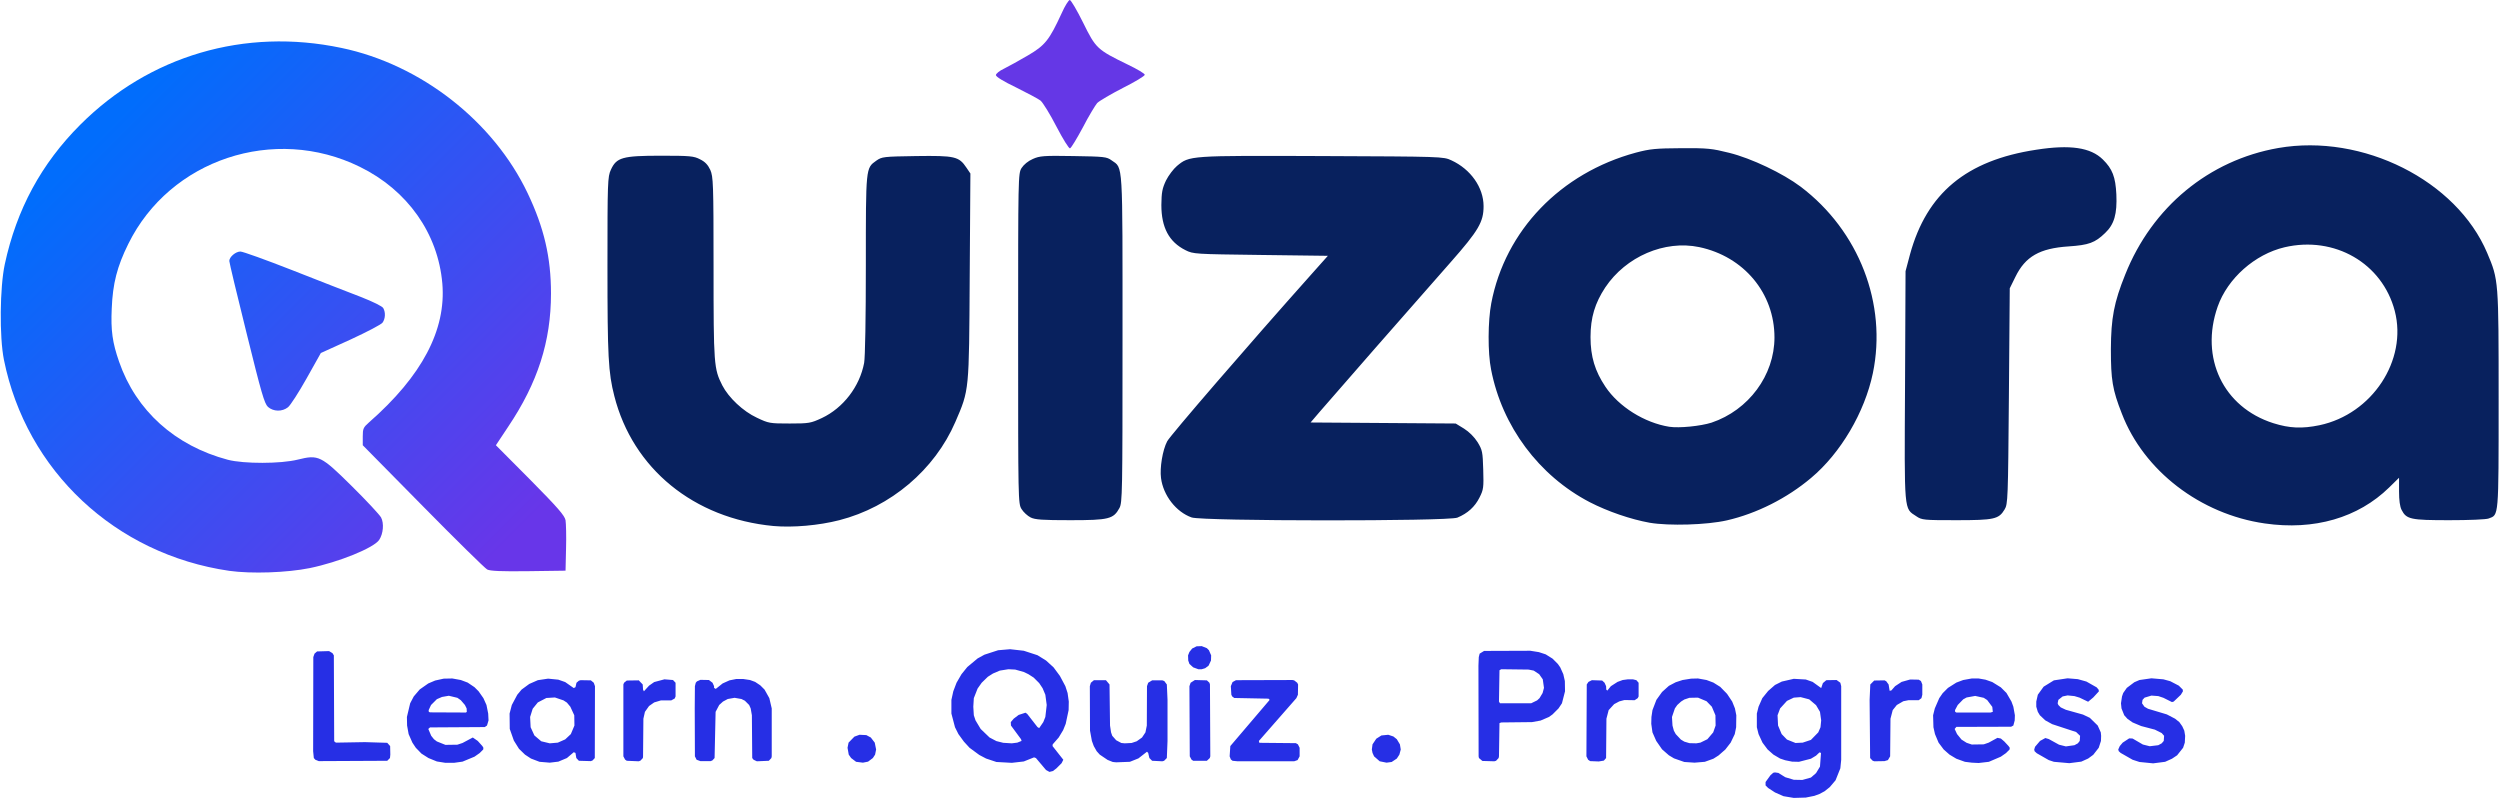
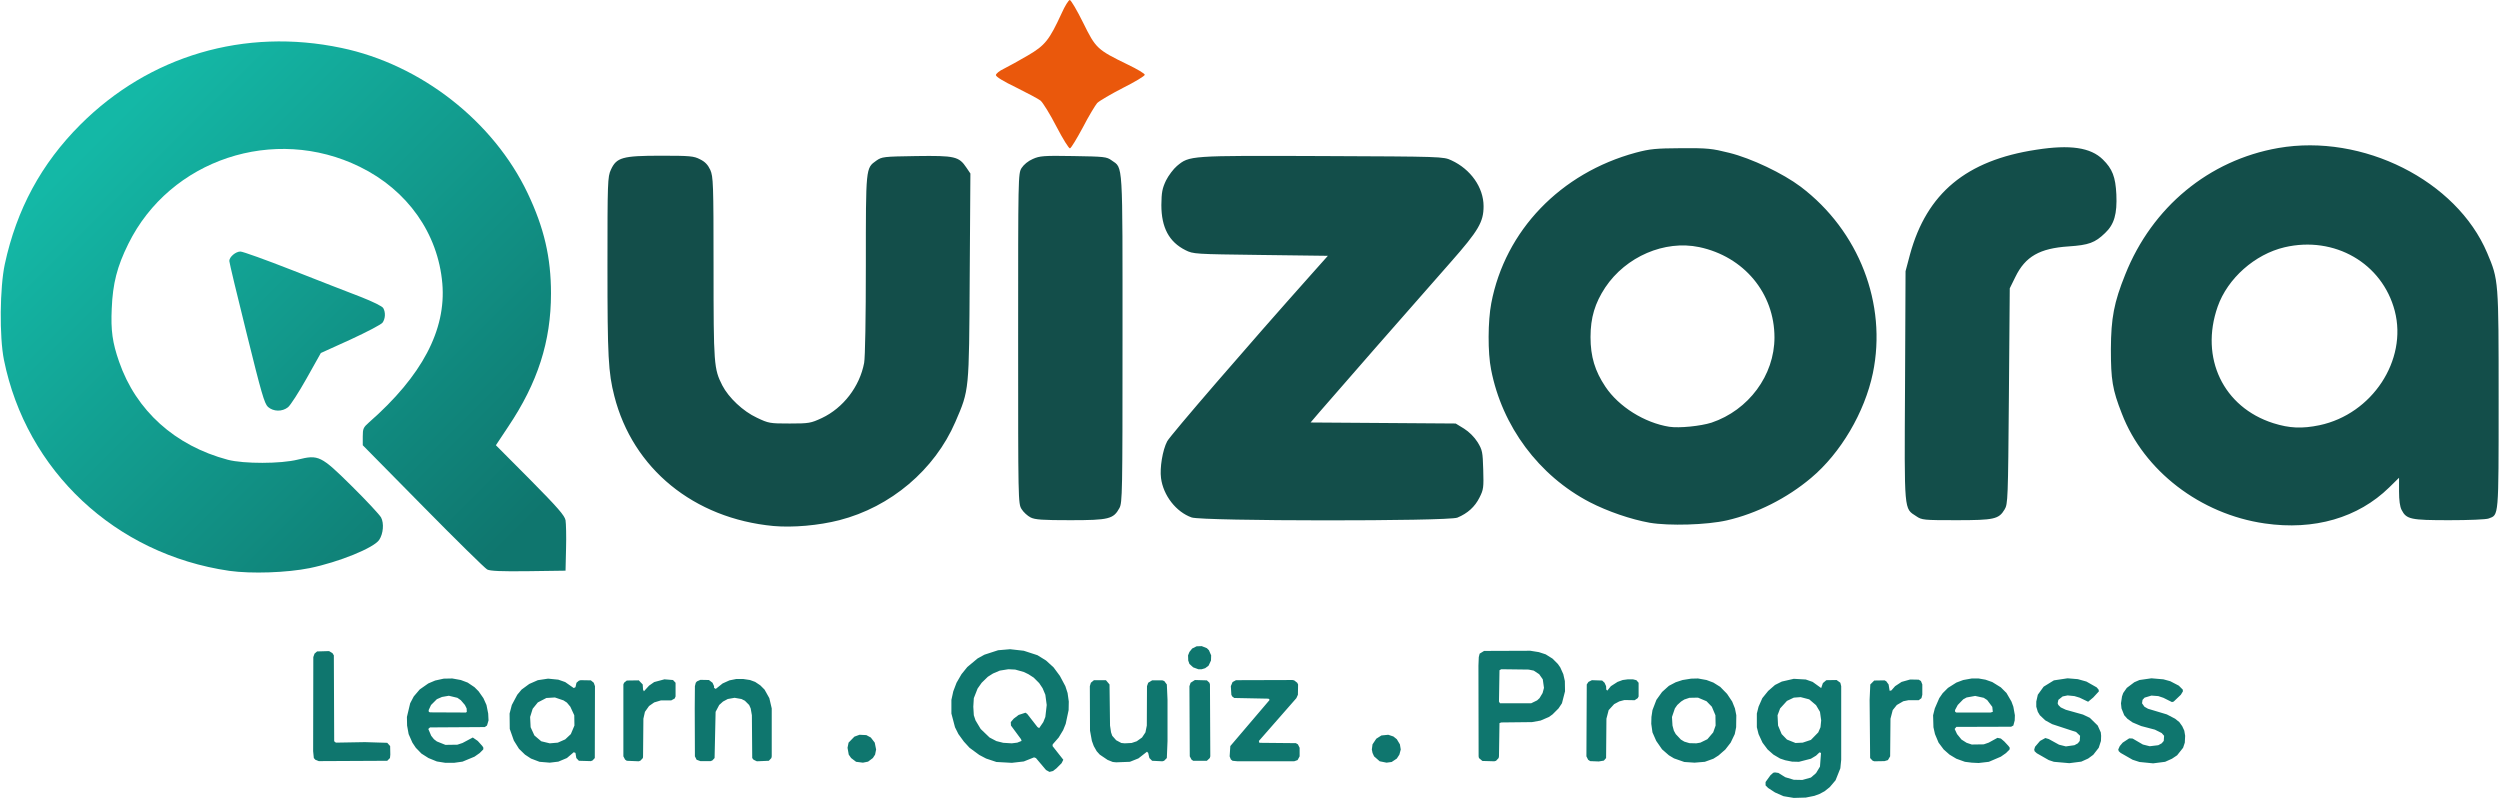
<svg xmlns="http://www.w3.org/2000/svg" viewBox="265 218 1461 472" width="1461" height="472" role="img">
  <defs>
    <linearGradient id="quizora-q" gradientUnits="userSpaceOnUse" x1="310.0" y1="310.0" x2="548.5" y2="548.5">
-       <stop offset="0" stop-color="#016DFC" />
-       <stop offset="1" stop-color="#6836E9" />
+       <stop offset="0" stop-color="#14B8A6" />
+       <stop offset="1" stop-color="#0F766E" />
    </linearGradient>
  </defs>
  <path fill="url(#quizora-q)" fill-rule="evenodd" d="M399.0 551.6C332.4 541.9 280.4 493.2 267.3 428.3C264.6 414.9 264.9 385.9 267.8 372.4C274.7 340.4 289.1 313.7 311.9 290.9C352.3 250.5 408.0 234.1 464.5 246.0C511.0 255.7 553.4 288.9 573.4 331.0C583.0 351.2 587.0 368.5 587.0 389.5C587.0 417.5 579.3 441.6 561.9 467.5L554.8 478.2L574.8 498.3C591.1 514.8 594.9 519.2 595.5 522.0C595.8 523.9 596.0 531.4 595.8 538.5L595.5 551.5L573.7 551.8C557.6 552.0 551.4 551.7 549.7 550.8C548.4 550.1 531.5 533.5 512.2 513.9L477.0 478.2L477.0 473.1C477.0 468.5 477.3 467.8 480.7 464.8C511.6 437.7 525.8 410.8 523.5 383.7C521.0 354.4 503.1 329.1 475.3 315.5C425.3 290.9 364.3 311.2 340.0 360.5C333.4 373.8 330.9 383.7 330.3 398.3C329.7 411.1 330.7 418.2 334.6 429.4C344.5 458.0 367.3 478.5 398.2 486.7C407.4 489.1 429.1 489.1 439.0 486.6C451.2 483.6 452.5 484.2 470.8 502.3C479.3 510.7 486.8 518.8 487.7 520.4C489.5 523.8 489.0 529.9 486.6 533.5C483.5 538.2 463.0 546.5 446.0 550.0C432.6 552.7 411.9 553.4 399.0 551.6ZM421.6 455.8C419.5 453.8 417.8 447.9 409.1 412.7C403.5 390.3 399.0 371.3 399.0 370.5C399.0 368.2 402.7 365.0 405.5 365.0C406.9 365.0 420.5 369.9 435.8 375.9C451.0 381.9 469.0 388.9 475.8 391.5C482.9 394.3 488.5 397.0 489.0 398.1C490.4 400.6 490.2 404.2 488.6 406.5C487.9 407.6 479.4 412.0 469.9 416.4L452.5 424.3L444.2 439.1C439.6 447.3 434.7 454.9 433.3 456.0C429.9 458.7 424.8 458.6 421.6 455.8Z" />
-   <path fill="#6537E6" d="M882.4 292.0C878.7 284.8 874.5 278.0 873.1 276.8C871.7 275.7 865.2 272.3 858.8 269.1C851.5 265.6 847.1 262.9 847.0 261.9C847.0 261.1 849.0 259.4 851.8 258.1C854.4 256.8 860.6 253.4 865.7 250.4C875.8 244.5 878.2 241.4 885.4 225.8C887.3 221.5 889.5 218.0 890.2 218.0C890.9 218.1 894.4 224.0 898.0 231.3C905.4 246.3 906.1 247.0 924.2 255.8C929.6 258.4 934.0 261.0 934.0 261.7C934.0 262.4 928.2 265.9 921.2 269.4C914.2 273.0 907.4 277.0 906.2 278.2C905.1 279.5 901.2 285.9 897.8 292.5C894.3 299.0 891.0 304.5 890.3 304.7C889.7 304.9 886.2 299.3 882.4 292.0Z" />
-   <path fill="#08215E" fill-rule="evenodd" d="M717.0 525.4C670.5 521.0 634.8 491.9 624.0 449.4C620.5 435.7 620.0 426.5 620.0 373.5C620.0 324.2 620.1 321.3 622.0 317.2C625.3 310.0 628.7 309.0 651.3 309.0C668.3 309.0 670.5 309.2 674.1 311.1C677.0 312.5 678.7 314.3 680.1 317.3C681.8 321.3 682.0 324.6 682.0 374.5C682.0 431.2 682.2 433.5 687.1 443.2C690.8 450.4 699.3 458.4 707.3 462.1C714.2 465.4 714.9 465.5 726.5 465.5C737.9 465.5 738.8 465.3 745.3 462.3C757.8 456.4 767.4 443.9 770.0 430.1C770.6 426.9 771.0 403.9 771.0 372.8C771.0 315.7 770.9 316.3 777.1 311.9C780.4 309.6 781.2 309.5 800.5 309.2C823.0 308.9 825.4 309.4 829.8 316.0L832.1 319.4L831.7 379.5C831.3 447.0 831.5 445.6 823.3 464.6C811.2 492.6 785.5 514.3 755.5 522.0C743.4 525.1 728.3 526.4 717.0 525.4ZM1229.1 523.5C1218.0 521.5 1204.6 516.9 1194.1 511.5C1164.3 496.0 1142.8 467.1 1136.4 434.0C1134.4 424.2 1134.5 405.6 1136.5 395.2C1144.6 352.7 1177.0 319.1 1221.0 307.2C1229.3 305.0 1232.6 304.7 1247.5 304.6C1262.9 304.5 1265.5 304.8 1275.5 307.3C1288.5 310.5 1306.9 319.3 1317.3 327.1C1351.4 352.9 1367.9 395.6 1359.5 436.1C1354.7 459.0 1340.7 482.8 1323.4 497.3C1309.3 509.2 1291.6 518.1 1274.2 522.1C1262.4 524.8 1240.4 525.4 1229.1 523.5ZM1588.5 523.9C1550.9 518.5 1517.8 493.1 1505.0 459.7C1499.5 445.7 1498.6 440.0 1498.6 422.0C1498.7 403.8 1500.4 394.8 1507.0 378.4C1522.7 339.0 1555.9 311.6 1596.4 304.5C1645.8 295.9 1700.6 323.5 1718.5 365.8C1725.2 381.6 1725.2 381.7 1725.2 451.8C1725.2 521.1 1725.3 518.8 1719.4 521.0C1718.0 521.6 1707.7 522.0 1696.4 522.0C1673.8 522.0 1671.3 521.5 1668.5 516.0C1667.5 514.1 1667.0 510.3 1667.0 505.2L1667.0 497.2L1661.2 502.9C1643.1 520.6 1617.4 528.1 1588.5 523.9ZM867.3 520.4C865.5 519.5 863.1 517.3 862.0 515.5C860.0 512.3 860.0 510.6 860.0 415.9C860.0 320.9 860.0 319.5 862.0 316.2C863.3 314.2 865.8 312.1 868.6 310.9C872.6 309.1 874.9 308.9 892.3 309.2C910.3 309.5 911.7 309.6 914.6 311.7C921.4 316.5 921.0 310.7 921.0 416.2C921.0 506.6 920.9 511.7 919.2 514.9C915.7 521.3 913.1 522.0 890.5 522.0C874.2 522.0 869.9 521.7 867.3 520.4ZM961.4 520.4C952.3 517.2 944.8 507.5 943.5 497.4C942.7 491.5 944.4 481.0 947.1 475.9C948.7 472.7 994.7 419.4 1031.2 378.5L1041.0 367.5L1001.8 367.0C963.2 366.5 962.4 366.5 957.8 364.2C948.2 359.4 943.7 351.0 943.7 337.8C943.8 330.4 944.2 328.2 946.4 323.5C947.9 320.5 950.8 316.7 952.8 315.0C960.2 308.9 959.6 308.9 1037.6 309.2C1107.9 309.5 1108.5 309.5 1113.2 311.7C1124.5 316.9 1132.0 327.6 1132.0 338.5C1132.0 347.7 1129.1 352.7 1112.8 371.2C1092.5 394.2 1042.5 451.3 1036.2 458.7L1030.9 464.9L1073.3 465.2L1115.7 465.5L1120.6 468.5C1123.6 470.4 1126.6 473.4 1128.5 476.4C1131.3 481.0 1131.5 482.1 1131.8 492.5C1132.1 502.9 1132.0 504.1 1129.6 508.8C1126.9 514.2 1122.7 518.0 1116.7 520.5C1111.4 522.7 967.7 522.6 961.4 520.4ZM1384.9 519.7C1377.6 514.9 1377.9 518.3 1378.3 443.5L1378.6 376.5L1381.2 366.7C1391.0 330.9 1414.1 311.7 1455.0 305.5C1474.8 302.4 1486.8 304.2 1493.9 311.2C1499.5 316.7 1501.3 321.4 1501.8 331.6C1502.3 343.0 1500.6 349.1 1495.2 354.2C1489.3 359.9 1485.7 361.2 1473.9 362.0C1457.0 363.1 1448.6 367.9 1442.8 379.8L1439.5 386.5L1439.0 449.5C1438.5 509.8 1438.4 512.6 1436.5 515.7C1433.1 521.4 1430.5 522.0 1408.2 522.0C1389.2 522.0 1388.1 521.9 1384.9 519.7ZM1265.2 465.0C1286.9 457.7 1302.0 437.3 1302.0 415.2C1302.0 389.3 1284.1 367.9 1258.0 362.4C1237.8 358.2 1215.2 367.9 1203.1 386.0C1197.1 395.1 1194.5 403.6 1194.5 415.0C1194.5 426.4 1197.1 434.9 1203.2 444.0C1211.0 455.7 1226.1 465.1 1240.5 467.4C1246.4 468.3 1258.9 467.0 1265.2 465.0ZM1620.5 466.5C1651.3 460.0 1672.0 428.5 1664.5 399.7C1657.2 371.8 1629.3 355.7 1600.1 362.5C1582.7 366.6 1566.8 380.7 1561.0 397.2C1550.5 427.2 1564.3 456.0 1593.5 465.3C1603.0 468.3 1610.3 468.6 1620.5 466.5Z" />
-   <path fill="#262FE5" fill-rule="evenodd" transform="translate(3.3 51)" d="M964 558.1L962 558.1L959 557L956.8 555L956.1 553L956 550L956.8 548L958.4 546L961 544.7L964 544.6L967 545.8L968.2 547L969.5 550L969.4 553L968 556L966 557.5ZM875 618.1L873 617L867.1 610L866 609.6L860 612L853 612.8L844 612.3L838 610.3L834 608.2L828.3 604L825 600.4L821.8 596L819.8 592L817.7 584L817.7 576L818.8 571L820.7 566L823.6 561L827 556.8L833 551.8L837 549.6L845 547L852 546.4L860 547.3L868 549.9L873 553L877.4 557L881.1 562L884.3 568L885.6 572L886.3 577L886.2 582L884.5 590L883 593.7L880.4 598L876.9 602L876.8 603L883.1 611L882.1 613L879 616.1L877 617.6ZM488 611.6L448 611.8L446 611L445.1 610L444.7 606L444.8 551L445.5 549L447 547.7L454 547.5L456 548.7L456.8 550L457 600.2L458 601L475 600.7L488 601.1L489.7 603L489.8 608L489.6 610ZM1136 611.6L1135 611.9L1128 611.7L1126 610L1125.8 609L1125.7 556L1125.9 551L1126.4 549L1129 547.4L1156 547.3L1161 548.1L1165 549.4L1169 551.9L1172.1 555L1173.5 557L1175.3 561L1176.2 565L1176.3 571L1174.5 578L1172.5 581L1169 584.5L1166.9 586L1162 588.1L1157 589L1139 589.2L1138 589.6L1137.7 609L1137.5 610ZM856.2 601L858.7 600L858.4 599L852.5 591L852.4 589L854.1 587L857 584.8L861 583.5L862 584.2L868 591.9L869 592.5L871.4 589L872.6 586L873.4 579L872.6 573L871 569.2L869 566.2L865.8 563L862.7 561L860 559.7L855 558.3L851 558.1L846 558.9L842 560.6L839 562.5L835.4 566L833 569.4L830.8 575L830.5 580L830.8 585L831.8 588L834.8 593L840 598L844 600.1L848 601.1L853 601.4ZM1156.5 578L1160 576.3L1161.4 575L1163.2 572L1164 569L1163.3 564L1161.2 561L1158 558.9L1155 558.3L1139 558.1L1138 558.7L1137.7 577L1138.3 578ZM532 612.1L527 612.8L522 612.8L517 612L512.1 610L508 607.4L504.7 604L502.7 601L500.5 596L499.6 591L499.5 586L501.4 578L503.5 574L507 569.9L512 566.4L516 564.7L521 563.6L526 563.5L531 564.4L535 565.9L539 568.6L541.4 571L544.2 575L546 579L547 584L547.2 588L546.3 591L545 591.9L513 592.1L512 593L513.7 597L515.3 599L517 600.3L522 602.3L529 602.2L532 601.2L538 598L540.9 600L543.6 603L544.2 604L544.1 605L542 607.1L539 609.2ZM588 612.1L583 612.7L577 612.2L572 610.3L568.5 608L565 604.6L562 599.8L559.6 593L559.5 584L560.8 579L564 573L566.5 570L571 566.7L576 564.5L582 563.6L588 564.2L592 565.6L597 569.1L598 568.6L598.6 566L600 564.8L601 564.5L607 564.6L608.7 566L609.4 568L609.3 610L608 611.4L607 611.8L600 611.6L598.5 610L598 607L597 606.6L593 610ZM636 611.5L635 611.9L628 611.6L627 610.9L626 609L626 567L626.4 566L628 564.7L635 564.6L637.3 567L637.5 570L638 571L641 567.7L644 565.6L650 564L655 564.4L656.5 566L656.5 574L656 575.2L654 576.3L648 576.3L644 577.5L641 579.6L638.6 583L637.7 587L637.5 609L637.4 610ZM711 611.6L704 611.9L702.1 611L701.3 610L701.1 585L700.4 581L699.5 579L697 576.5L695 575.5L691 574.8L687 575.5L684.2 577L682 579L679.9 583L679.3 610L678 611.4L677 611.8L671 611.8L668.8 611L667.8 609L667.7 581L667.8 568L668.3 566L669 565.2L671 564.3L676 564.4L678.1 566L679 568L679 569L680 569.6L684 566.4L688 564.6L692 563.8L696 563.8L700 564.4L703 565.5L706 567.5L708.5 570L711.3 575L712.7 581L712.7 609L712.5 610ZM1196 612L1191 611.8L1189.8 611L1188.8 609L1189 567L1190 565.5L1192 564.5L1198 564.7L1199.4 566L1200.3 568L1200.4 570L1201 570.6L1203.1 568L1207 565.5L1210 564.4L1213 564L1216 564L1218 564.5L1219.3 566L1219.3 574L1218.8 575L1217 576.2L1211 576.1L1208 576.9L1205 578.5L1201.8 582L1200.5 587L1200.3 610L1199 611.5ZM1258 612.2L1252 612.7L1246 612.3L1240 610.2L1237 608.4L1233 604.9L1229.6 600L1227.4 595L1226.7 590L1226.8 586L1227.4 582L1229.7 576L1233 571.4L1237 567.8L1241 565.7L1245 564.4L1250 563.6L1254 563.5L1259 564.4L1263 565.9L1267 568.4L1271 572.5L1274 577L1275.6 581L1276.4 585L1276.3 592L1275.5 596L1273.1 601L1270 605L1266 608.5L1263 610.4ZM1317 633.1L1310 633.3L1304 632.3L1299 630.1L1295 627.5L1293.5 626L1293.5 624L1296.4 620L1298 618.6L1299 618.4L1301 618.7L1305 621.2L1310 622.7L1315 622.8L1320 621.4L1323 618.8L1325.3 615L1325.9 607L1325 606.7L1323 608.6L1320 610.4L1313 612.2L1309 612.1L1305 611.3L1302 610.3L1298.1 608L1294.7 605L1291.7 601L1289.4 596L1288.4 592L1288.4 588L1288.4 584L1289.4 580L1291.6 575L1295 570.8L1299 567.3L1303 565.3L1310 563.7L1317 564.1L1321 565.5L1326 569.1L1327 566.2L1329 564.5L1335 564.4L1337.2 566L1337.7 568L1337.7 611L1337.2 616L1334.4 623L1331 627L1328 629.4L1325 631L1322 632.1ZM1365 611.2L1363 611.8L1357 611.9L1356 611.5L1354.6 610L1354.3 576L1354.7 567L1357 564.7L1363 564.6L1364 565.1L1365.4 567L1366 570.7L1367 570.5L1369.2 568L1373 565.5L1378 564.1L1383 564.2L1384.3 565L1385.1 567L1385.1 573L1384.6 575L1383 576.2L1377 576.2L1374 576.8L1370.2 579L1367.8 582L1366.5 587L1366.3 609ZM1424 612.2L1418 612.9L1414 612.7L1410 612.2L1405 610.4L1401 608L1397.6 605L1394.6 601L1392.5 596L1391.6 592L1391.4 585L1392.4 581L1395 575L1397 572.1L1400.1 569L1405 565.9L1409 564.4L1414 563.5L1418 563.5L1422 564.2L1426 565.6L1431 568.7L1434.3 572L1437.2 577L1438.3 580L1439.2 585L1439.1 588L1438.3 591L1437 591.7L1405 591.8L1404 593L1405.4 596L1408 599.2L1411 601.1L1414 602.1L1421 602L1423.9 601L1429 598.2L1431 598.6L1433 600.3L1435.5 603L1436.2 604L1436.1 605L1434 607.1L1431 609.2ZM1471 613L1462 612.2L1459 611.2L1452 607.2L1450.7 606L1450.5 605L1451 603.4L1453.9 600L1457 598.3L1459 598.9L1465 602.2L1469 603.2L1474 602.5L1476 601.4L1477.1 600L1477.3 597L1475 594.8L1461 590.2L1457 588L1453.8 585L1452.6 583L1451.7 580L1451.7 577L1452.6 573L1456 568.3L1462 564.6L1470 563.4L1476 563.9L1481 565.3L1487 568.7L1488.1 570L1488.3 571L1485 574.6L1482 577.1L1477 574.7L1474 573.8L1470 573.4L1467.1 574L1464.6 576L1464.2 578L1464.6 579L1466 580.4L1469 581.8L1479 584.6L1483 586.5L1487.6 591L1489.4 595L1489.6 597L1489.5 600L1488.2 604L1485 608.1L1482 610.3L1478 612.1ZM1520 613.1L1512 612.3L1508 611L1501 607L1499.9 606L1499.6 605L1500.5 603L1502.2 601L1506 598.5L1508 598.6L1514 602.1L1518 603.1L1523 602.5L1525 601.4L1526.2 600L1526.4 597L1525 595.4L1521 593.4L1513 591.3L1508 589.2L1505 587.1L1503.1 585L1501.5 581L1501.2 578L1501.8 574L1502.5 572L1504.6 569L1509 565.7L1512 564.4L1519 563.4L1526 564L1530 565.1L1535 567.7L1537.3 570L1537.4 571L1536.2 573L1532 577L1531 577.3L1526 574.8L1523 573.8L1519 573.5L1515 574.7L1513.8 576L1513.5 578L1514.9 580L1517 581.2L1528 584.5L1532.8 587L1535.3 589L1537 591.4L1538.2 594L1538.7 597L1538.5 601L1537.5 604L1534 608.4L1531 610.4L1527 612.2ZM922 612.2L914 612.5L912 612.3L909 611.1L904.4 608L902.6 606L900.9 603L899.8 600L898.7 594L898.6 568L899.2 566L901 564.5L908 564.5L910.1 567L910.4 591L911 595L911.7 597L914 599.6L917 601.2L919 601.4L923 601.2L926 600.2L929.1 598L931.1 595L931.9 591L932 568L932.7 566L935 564.6L941 564.6L942.1 565L943.6 567L944 576L944 600L943.6 610L942 611.6L941 611.9L935 611.6L933.4 610L932.7 607L932 606.3L927 610.2ZM967 611.6L959 611.6L958 610.9L957 609L956.8 568L957.5 566L960 564.4L967 564.6L968.5 566L968.8 567L969 609L968.7 610ZM1020 611.2L1018 611.9L985 611.9L982 611.6L981 610.8L980.3 609L980.7 603L1003.7 576L1003 575.3L983 574.9L981.8 574L981.3 573L981 568L982 565.6L984 564.5L1017 564.4L1018 564.6L1019.8 566L1020.3 567L1020.2 573L1019.3 575L997.4 600L997.6 601L998 601.1L1019 601.3L1020.2 602L1021.2 604L1021.2 609ZM534.5 583L534.4 581L533.4 579L531 576.2L529 574.8L524 573.6L520 574.3L517 575.6L513.6 579L512.2 582L512.3 583L513 583.3L534 583.4ZM1426.3 583L1426 580.1L1423 576.1L1421 574.8L1416 573.7L1411 574.6L1409 575.7L1405.8 579L1404.2 582L1404.3 583L1405 583.4L1425 583.4ZM587.7 601L592 599.1L595.3 596L597.4 591L597.3 585L595 580L593 577.6L591 576.3L586 574.6L581 574.9L576 577.5L573 581.2L571.5 586L571.8 592L574 596.8L578 600.2L583 601.4ZM1255.4 601L1259.5 599L1262.9 595L1264.3 591L1264.2 585L1262.1 580L1259 576.8L1254 574.7L1249 574.8L1246 575.8L1244.1 577L1241.9 579L1240.5 581L1238.8 586L1239.1 591L1239.9 594L1241 596L1244 599.2L1246 600.4L1249 601.3L1253 601.4ZM1315.2 601L1320 599.4L1324.3 595L1325.6 592L1326 588L1325.3 583L1323 579.1L1319 575.7L1314 574.4L1310 574.7L1306 576.6L1302 581L1300.5 585L1300.8 591L1302.9 596L1306 599.2L1311 601.2ZM769 612.1L766 612.7L762 612.2L759.1 610L757.7 608L757 604L757.6 601L761 597.5L764 596.4L768 596.6L770.6 598L772.9 601L773.7 605L773.1 608L771.8 610ZM1075 612.3L1072 612.7L1068 611.9L1064.7 609L1063.8 607L1063.4 605L1063.8 602L1066 598.7L1069 596.8L1073 596.4L1076 597.4L1078 599L1079.8 602L1080.3 605L1079.5 608L1078 610.3Z" />
+   <path fill="#EA580C" d="M882.4 292.0C878.7 284.8 874.5 278.0 873.1 276.8C871.7 275.7 865.2 272.3 858.8 269.1C851.5 265.6 847.1 262.9 847.0 261.9C847.0 261.1 849.0 259.4 851.8 258.1C854.4 256.8 860.6 253.4 865.7 250.4C875.8 244.5 878.2 241.4 885.4 225.8C887.3 221.5 889.5 218.0 890.2 218.0C890.9 218.1 894.4 224.0 898.0 231.3C905.4 246.3 906.1 247.0 924.2 255.8C929.6 258.4 934.0 261.0 934.0 261.7C934.0 262.4 928.2 265.9 921.2 269.4C914.2 273.0 907.4 277.0 906.2 278.2C905.1 279.5 901.2 285.9 897.8 292.5C894.3 299.0 891.0 304.5 890.3 304.7C889.7 304.9 886.2 299.3 882.4 292.0Z" />
+   <path fill="#134E4A" fill-rule="evenodd" d="M717.0 525.4C670.5 521.0 634.8 491.9 624.0 449.4C620.5 435.7 620.0 426.5 620.0 373.5C620.0 324.2 620.1 321.3 622.0 317.2C625.3 310.0 628.7 309.0 651.3 309.0C668.3 309.0 670.5 309.2 674.1 311.1C677.0 312.5 678.7 314.3 680.1 317.3C681.8 321.3 682.0 324.6 682.0 374.5C682.0 431.2 682.2 433.5 687.1 443.2C690.8 450.4 699.3 458.4 707.3 462.1C714.2 465.4 714.9 465.5 726.5 465.5C737.9 465.5 738.8 465.3 745.3 462.3C757.8 456.4 767.4 443.9 770.0 430.1C770.6 426.9 771.0 403.9 771.0 372.8C771.0 315.7 770.9 316.3 777.1 311.9C780.4 309.6 781.2 309.5 800.5 309.2C823.0 308.9 825.4 309.4 829.8 316.0L832.1 319.4L831.7 379.5C831.3 447.0 831.5 445.6 823.3 464.6C811.2 492.6 785.5 514.3 755.5 522.0C743.4 525.1 728.3 526.4 717.0 525.4ZM1229.1 523.5C1218.0 521.5 1204.6 516.9 1194.1 511.5C1164.3 496.0 1142.8 467.1 1136.4 434.0C1134.4 424.2 1134.5 405.6 1136.5 395.2C1144.6 352.7 1177.0 319.1 1221.0 307.2C1229.3 305.0 1232.6 304.7 1247.5 304.6C1262.9 304.5 1265.5 304.8 1275.5 307.3C1288.5 310.5 1306.9 319.3 1317.3 327.1C1351.4 352.9 1367.9 395.6 1359.5 436.1C1354.7 459.0 1340.7 482.8 1323.4 497.3C1309.3 509.2 1291.6 518.1 1274.2 522.1C1262.4 524.8 1240.4 525.4 1229.1 523.5ZM1588.5 523.9C1550.9 518.5 1517.8 493.1 1505.0 459.7C1499.5 445.7 1498.6 440.0 1498.6 422.0C1498.7 403.8 1500.4 394.8 1507.0 378.4C1522.7 339.0 1555.9 311.6 1596.4 304.5C1645.8 295.9 1700.6 323.5 1718.5 365.8C1725.2 381.6 1725.2 381.7 1725.2 451.8C1725.2 521.1 1725.3 518.8 1719.4 521.0C1718.0 521.6 1707.7 522.0 1696.4 522.0C1673.8 522.0 1671.3 521.5 1668.5 516.0C1667.5 514.1 1667.0 510.3 1667.0 505.2L1667.0 497.2L1661.2 502.9C1643.1 520.6 1617.4 528.1 1588.5 523.9ZM867.3 520.4C865.5 519.5 863.1 517.3 862.0 515.5C860.0 512.3 860.0 510.6 860.0 415.9C860.0 320.9 860.0 319.5 862.0 316.2C863.3 314.2 865.8 312.1 868.6 310.9C872.6 309.1 874.9 308.9 892.3 309.2C910.3 309.5 911.7 309.6 914.6 311.7C921.4 316.5 921.0 310.7 921.0 416.2C921.0 506.6 920.9 511.7 919.2 514.9C915.7 521.3 913.1 522.0 890.5 522.0C874.2 522.0 869.9 521.7 867.3 520.4ZM961.4 520.4C952.3 517.2 944.8 507.5 943.5 497.4C942.7 491.5 944.4 481.0 947.1 475.9C948.7 472.7 994.7 419.4 1031.2 378.5L1041.0 367.5L1001.8 367.0C963.2 366.5 962.4 366.5 957.8 364.2C948.2 359.4 943.7 351.0 943.7 337.8C943.8 330.4 944.2 328.2 946.4 323.5C947.9 320.5 950.8 316.7 952.8 315.0C960.2 308.9 959.6 308.9 1037.6 309.2C1107.9 309.5 1108.5 309.5 1113.2 311.7C1124.5 316.9 1132.0 327.6 1132.0 338.5C1132.0 347.7 1129.1 352.7 1112.8 371.2C1092.5 394.2 1042.5 451.3 1036.2 458.7L1030.9 464.9L1073.3 465.2L1115.7 465.5L1120.6 468.5C1123.6 470.4 1126.6 473.4 1128.5 476.4C1131.3 481.0 1131.5 482.1 1131.8 492.5C1132.1 502.9 1132.0 504.1 1129.6 508.8C1126.9 514.2 1122.7 518.0 1116.7 520.5C1111.4 522.7 967.7 522.6 961.4 520.4ZM1384.9 519.7C1377.6 514.9 1377.9 518.3 1378.3 443.5L1378.6 376.5L1381.2 366.7C1391.0 330.9 1414.1 311.7 1455.0 305.5C1474.8 302.4 1486.8 304.2 1493.9 311.2C1499.5 316.7 1501.3 321.4 1501.8 331.6C1502.3 343.0 1500.6 349.1 1495.2 354.2C1489.3 359.9 1485.7 361.2 1473.9 362.0C1457.0 363.1 1448.6 367.9 1442.8 379.8L1439.5 386.5L1439.0 449.5C1438.5 509.8 1438.4 512.6 1436.5 515.7C1433.1 521.4 1430.5 522.0 1408.2 522.0C1389.2 522.0 1388.1 521.9 1384.9 519.7ZM1265.2 465.0C1286.9 457.7 1302.0 437.3 1302.0 415.2C1302.0 389.3 1284.1 367.9 1258.0 362.4C1237.8 358.2 1215.2 367.9 1203.1 386.0C1197.1 395.1 1194.5 403.6 1194.5 415.0C1194.5 426.4 1197.1 434.9 1203.2 444.0C1211.0 455.7 1226.1 465.1 1240.5 467.4C1246.4 468.3 1258.9 467.0 1265.2 465.0ZM1620.5 466.5C1651.3 460.0 1672.0 428.5 1664.5 399.7C1657.2 371.8 1629.3 355.7 1600.1 362.5C1582.7 366.6 1566.8 380.7 1561.0 397.2C1550.5 427.2 1564.3 456.0 1593.5 465.3C1603.0 468.3 1610.3 468.6 1620.5 466.5Z" />
+   <path fill="#0F766E" fill-rule="evenodd" transform="translate(3.3 51)" d="M964 558.1L962 558.1L959 557L956.8 555L956.1 553L956 550L956.8 548L958.4 546L961 544.7L964 544.6L967 545.8L968.2 547L969.5 550L969.4 553L968 556L966 557.5ZM875 618.1L873 617L867.1 610L866 609.6L860 612L853 612.8L844 612.3L838 610.3L834 608.2L828.3 604L825 600.4L821.8 596L819.8 592L817.7 584L817.7 576L818.8 571L820.7 566L823.6 561L827 556.8L833 551.8L837 549.6L845 547L852 546.4L860 547.3L868 549.9L873 553L877.4 557L881.1 562L884.3 568L885.6 572L886.3 577L886.2 582L884.5 590L883 593.7L880.4 598L876.9 602L876.8 603L883.1 611L882.1 613L879 616.1L877 617.6ZM488 611.6L448 611.8L446 611L445.1 610L444.7 606L444.8 551L445.5 549L447 547.7L454 547.5L456 548.7L456.8 550L457 600.2L458 601L475 600.7L488 601.1L489.7 603L489.8 608L489.6 610ZM1136 611.6L1135 611.9L1128 611.7L1126 610L1125.8 609L1125.7 556L1125.9 551L1126.4 549L1129 547.4L1156 547.3L1161 548.1L1165 549.4L1169 551.9L1172.1 555L1173.5 557L1175.3 561L1176.2 565L1176.3 571L1174.5 578L1172.5 581L1169 584.5L1166.9 586L1162 588.1L1157 589L1139 589.2L1138 589.6L1137.7 609L1137.5 610ZM856.2 601L858.7 600L858.4 599L852.5 591L852.4 589L854.1 587L857 584.8L861 583.5L862 584.2L868 591.9L869 592.5L871.4 589L872.6 586L873.4 579L872.6 573L871 569.2L869 566.2L865.8 563L862.7 561L860 559.7L855 558.3L851 558.1L846 558.9L842 560.6L839 562.5L835.4 566L833 569.4L830.8 575L830.5 580L830.8 585L831.8 588L834.8 593L840 598L844 600.1L848 601.1L853 601.4ZM1156.5 578L1160 576.3L1161.4 575L1163.2 572L1164 569L1163.3 564L1161.2 561L1158 558.9L1155 558.3L1139 558.1L1138 558.7L1137.7 577L1138.3 578ZM532 612.1L527 612.8L522 612.8L517 612L512.1 610L508 607.4L504.7 604L502.7 601L500.5 596L499.6 591L499.5 586L501.4 578L503.5 574L507 569.9L512 566.4L516 564.7L521 563.6L526 563.5L531 564.4L535 565.9L539 568.6L541.4 571L544.2 575L546 579L547 584L547.2 588L546.3 591L545 591.9L513 592.1L512 593L513.7 597L515.3 599L517 600.3L522 602.3L529 602.2L532 601.2L538 598L540.9 600L543.6 603L544.2 604L544.1 605L542 607.1L539 609.2ZM588 612.1L583 612.7L577 612.2L572 610.3L568.5 608L565 604.6L562 599.8L559.6 593L559.5 584L560.8 579L564 573L566.5 570L571 566.7L576 564.5L582 563.6L588 564.2L592 565.6L597 569.1L598 568.6L598.6 566L600 564.8L601 564.5L607 564.6L608.7 566L609.4 568L609.3 610L608 611.4L607 611.8L600 611.6L598.5 610L598 607L597 606.6L593 610ZM636 611.5L635 611.9L628 611.6L627 610.9L626 609L626 567L626.4 566L628 564.7L635 564.6L637.3 567L637.5 570L638 571L641 567.7L644 565.6L650 564L655 564.4L656.5 566L656.5 574L656 575.2L654 576.3L648 576.3L644 577.5L641 579.6L638.6 583L637.7 587L637.5 609L637.4 610ZM711 611.6L704 611.9L702.1 611L701.3 610L701.1 585L700.4 581L699.5 579L697 576.5L695 575.5L691 574.8L687 575.5L684.2 577L682 579L679.9 583L679.3 610L678 611.4L677 611.8L671 611.8L668.8 611L667.8 609L667.7 581L667.8 568L668.3 566L669 565.2L671 564.3L676 564.4L678.1 566L679 568L679 569L680 569.6L684 566.4L688 564.6L692 563.8L696 563.8L700 564.4L703 565.5L706 567.5L708.5 570L711.3 575L712.7 581L712.7 609L712.5 610ZM1196 612L1191 611.8L1189.8 611L1188.8 609L1189 567L1190 565.5L1192 564.5L1198 564.7L1199.4 566L1200.3 568L1200.4 570L1201 570.6L1203.1 568L1207 565.5L1210 564.4L1213 564L1216 564L1218 564.5L1219.3 566L1219.3 574L1218.8 575L1217 576.2L1211 576.1L1208 576.9L1205 578.5L1201.8 582L1200.5 587L1200.3 610L1199 611.5ZM1258 612.2L1252 612.7L1246 612.3L1240 610.2L1237 608.4L1233 604.9L1229.6 600L1227.4 595L1226.7 590L1226.8 586L1227.4 582L1229.7 576L1233 571.4L1237 567.8L1241 565.7L1245 564.4L1250 563.6L1254 563.5L1259 564.4L1263 565.9L1267 568.4L1271 572.5L1274 577L1275.6 581L1276.4 585L1276.3 592L1275.5 596L1273.1 601L1270 605L1266 608.5L1263 610.4ZM1317 633.1L1310 633.3L1304 632.3L1299 630.1L1295 627.5L1293.5 626L1293.5 624L1296.4 620L1298 618.6L1299 618.4L1301 618.7L1305 621.2L1310 622.7L1315 622.8L1320 621.4L1323 618.8L1325.3 615L1325.9 607L1325 606.7L1323 608.6L1320 610.4L1313 612.2L1309 612.1L1305 611.3L1302 610.3L1298.1 608L1294.7 605L1291.7 601L1289.4 596L1288.4 592L1288.4 588L1288.4 584L1289.4 580L1291.6 575L1295 570.8L1299 567.3L1303 565.3L1310 563.7L1317 564.1L1321 565.5L1326 569.1L1327 566.2L1329 564.5L1335 564.4L1337.2 566L1337.7 568L1337.7 611L1337.2 616L1334.4 623L1331 627L1328 629.4L1325 631L1322 632.1ZM1365 611.2L1363 611.8L1357 611.9L1356 611.5L1354.6 610L1354.3 576L1354.7 567L1357 564.7L1363 564.6L1364 565.1L1365.4 567L1366 570.7L1367 570.5L1369.2 568L1373 565.5L1378 564.1L1383 564.2L1384.3 565L1385.1 567L1385.1 573L1384.6 575L1383 576.2L1377 576.2L1374 576.8L1370.2 579L1367.8 582L1366.5 587L1366.3 609ZM1424 612.2L1418 612.9L1414 612.7L1410 612.2L1405 610.4L1401 608L1397.6 605L1394.6 601L1392.5 596L1391.6 592L1391.4 585L1392.4 581L1395 575L1397 572.1L1400.1 569L1405 565.9L1409 564.4L1414 563.5L1418 563.5L1422 564.2L1426 565.6L1431 568.7L1434.3 572L1437.2 577L1438.3 580L1439.2 585L1439.1 588L1438.3 591L1437 591.7L1405 591.8L1404 593L1405.4 596L1408 599.2L1411 601.1L1414 602.1L1421 602L1423.9 601L1429 598.2L1431 598.6L1433 600.3L1435.5 603L1436.2 604L1436.1 605L1434 607.1L1431 609.2ZM1471 613L1462 612.2L1459 611.2L1452 607.2L1450.7 606L1450.5 605L1451 603.4L1453.9 600L1457 598.3L1459 598.9L1465 602.2L1469 603.2L1474 602.5L1476 601.4L1477.1 600L1477.3 597L1475 594.8L1461 590.2L1457 588L1453.8 585L1452.6 583L1451.7 580L1451.7 577L1452.6 573L1456 568.3L1462 564.6L1470 563.4L1476 563.9L1481 565.3L1487 568.7L1488.1 570L1488.3 571L1485 574.6L1482 577.1L1477 574.7L1474 573.8L1470 573.4L1467.1 574L1464.6 576L1464.2 578L1464.6 579L1466 580.4L1469 581.8L1479 584.6L1483 586.5L1487.6 591L1489.4 595L1489.6 597L1489.5 600L1488.2 604L1485 608.1L1482 610.3L1478 612.1ZM1520 613.1L1512 612.3L1508 611L1501 607L1499.9 606L1499.6 605L1500.5 603L1502.2 601L1506 598.5L1508 598.6L1514 602.1L1518 603.1L1523 602.5L1525 601.4L1526.2 600L1526.4 597L1525 595.4L1521 593.4L1513 591.3L1508 589.2L1505 587.1L1503.1 585L1501.5 581L1501.2 578L1501.8 574L1502.5 572L1504.6 569L1509 565.7L1512 564.4L1519 563.4L1526 564L1530 565.1L1535 567.7L1537.3 570L1537.4 571L1536.2 573L1532 577L1531 577.3L1526 574.8L1523 573.8L1519 573.5L1515 574.7L1513.8 576L1513.5 578L1514.9 580L1517 581.2L1528 584.5L1532.8 587L1535.3 589L1537 591.4L1538.2 594L1538.7 597L1538.5 601L1537.5 604L1534 608.4L1531 610.4L1527 612.2ZM922 612.2L914 612.5L912 612.3L909 611.1L904.4 608L902.6 606L900.9 603L899.8 600L898.7 594L898.6 568L899.2 566L901 564.5L908 564.5L910.1 567L910.4 591L911 595L911.7 597L914 599.6L917 601.2L919 601.4L923 601.2L926 600.2L929.1 598L931.1 595L931.9 591L932 568L932.7 566L935 564.6L941 564.6L942.1 565L943.6 567L944 576L944 600L943.6 610L942 611.6L941 611.9L935 611.6L933.4 610L932.7 607L932 606.3L927 610.2ZM967 611.6L959 611.6L958 610.9L957 609L956.8 568L957.5 566L960 564.4L967 564.6L968.5 566L968.8 567L969 609L968.7 610ZM1020 611.2L1018 611.9L985 611.9L982 611.6L981 610.8L980.3 609L980.7 603L1003.7 576L1003 575.3L983 574.9L981.8 574L981.3 573L981 568L982 565.6L984 564.5L1017 564.4L1018 564.6L1019.8 566L1020.3 567L1020.2 573L1019.3 575L997.4 600L997.6 601L998 601.1L1019 601.3L1020.2 602L1021.2 604L1021.2 609ZM534.5 583L534.4 581L533.4 579L531 576.2L529 574.8L524 573.6L520 574.3L517 575.6L513.6 579L512.2 582L512.3 583L513 583.3L534 583.4ZM1426.3 583L1426 580.1L1423 576.1L1421 574.8L1416 573.7L1411 574.6L1409 575.7L1405.8 579L1404.2 582L1404.3 583L1405 583.4L1425 583.4ZM587.7 601L592 599.1L595.3 596L597.4 591L597.3 585L595 580L593 577.6L591 576.3L586 574.6L581 574.9L576 577.5L573 581.2L571.5 586L571.8 592L574 596.8L578 600.2L583 601.4ZM1255.4 601L1259.5 599L1262.9 595L1264.3 591L1264.2 585L1262.1 580L1259 576.8L1254 574.7L1249 574.8L1246 575.8L1244.1 577L1241.9 579L1240.5 581L1238.8 586L1239.1 591L1239.9 594L1241 596L1244 599.2L1246 600.4L1249 601.3L1253 601.4ZM1315.2 601L1320 599.4L1324.3 595L1325.6 592L1326 588L1325.3 583L1323 579.1L1319 575.7L1314 574.4L1310 574.7L1306 576.6L1302 581L1300.5 585L1300.8 591L1302.9 596L1306 599.2L1311 601.2ZM769 612.1L766 612.7L762 612.2L759.1 610L757.7 608L757 604L757.6 601L761 597.5L764 596.4L768 596.6L770.6 598L772.9 601L773.7 605L773.1 608L771.8 610ZM1075 612.3L1072 612.7L1068 611.9L1064.7 609L1063.8 607L1063.4 605L1063.8 602L1066 598.7L1069 596.8L1073 596.4L1076 597.4L1078 599L1079.8 602L1080.3 605L1079.5 608L1078 610.3Z" />
</svg>
